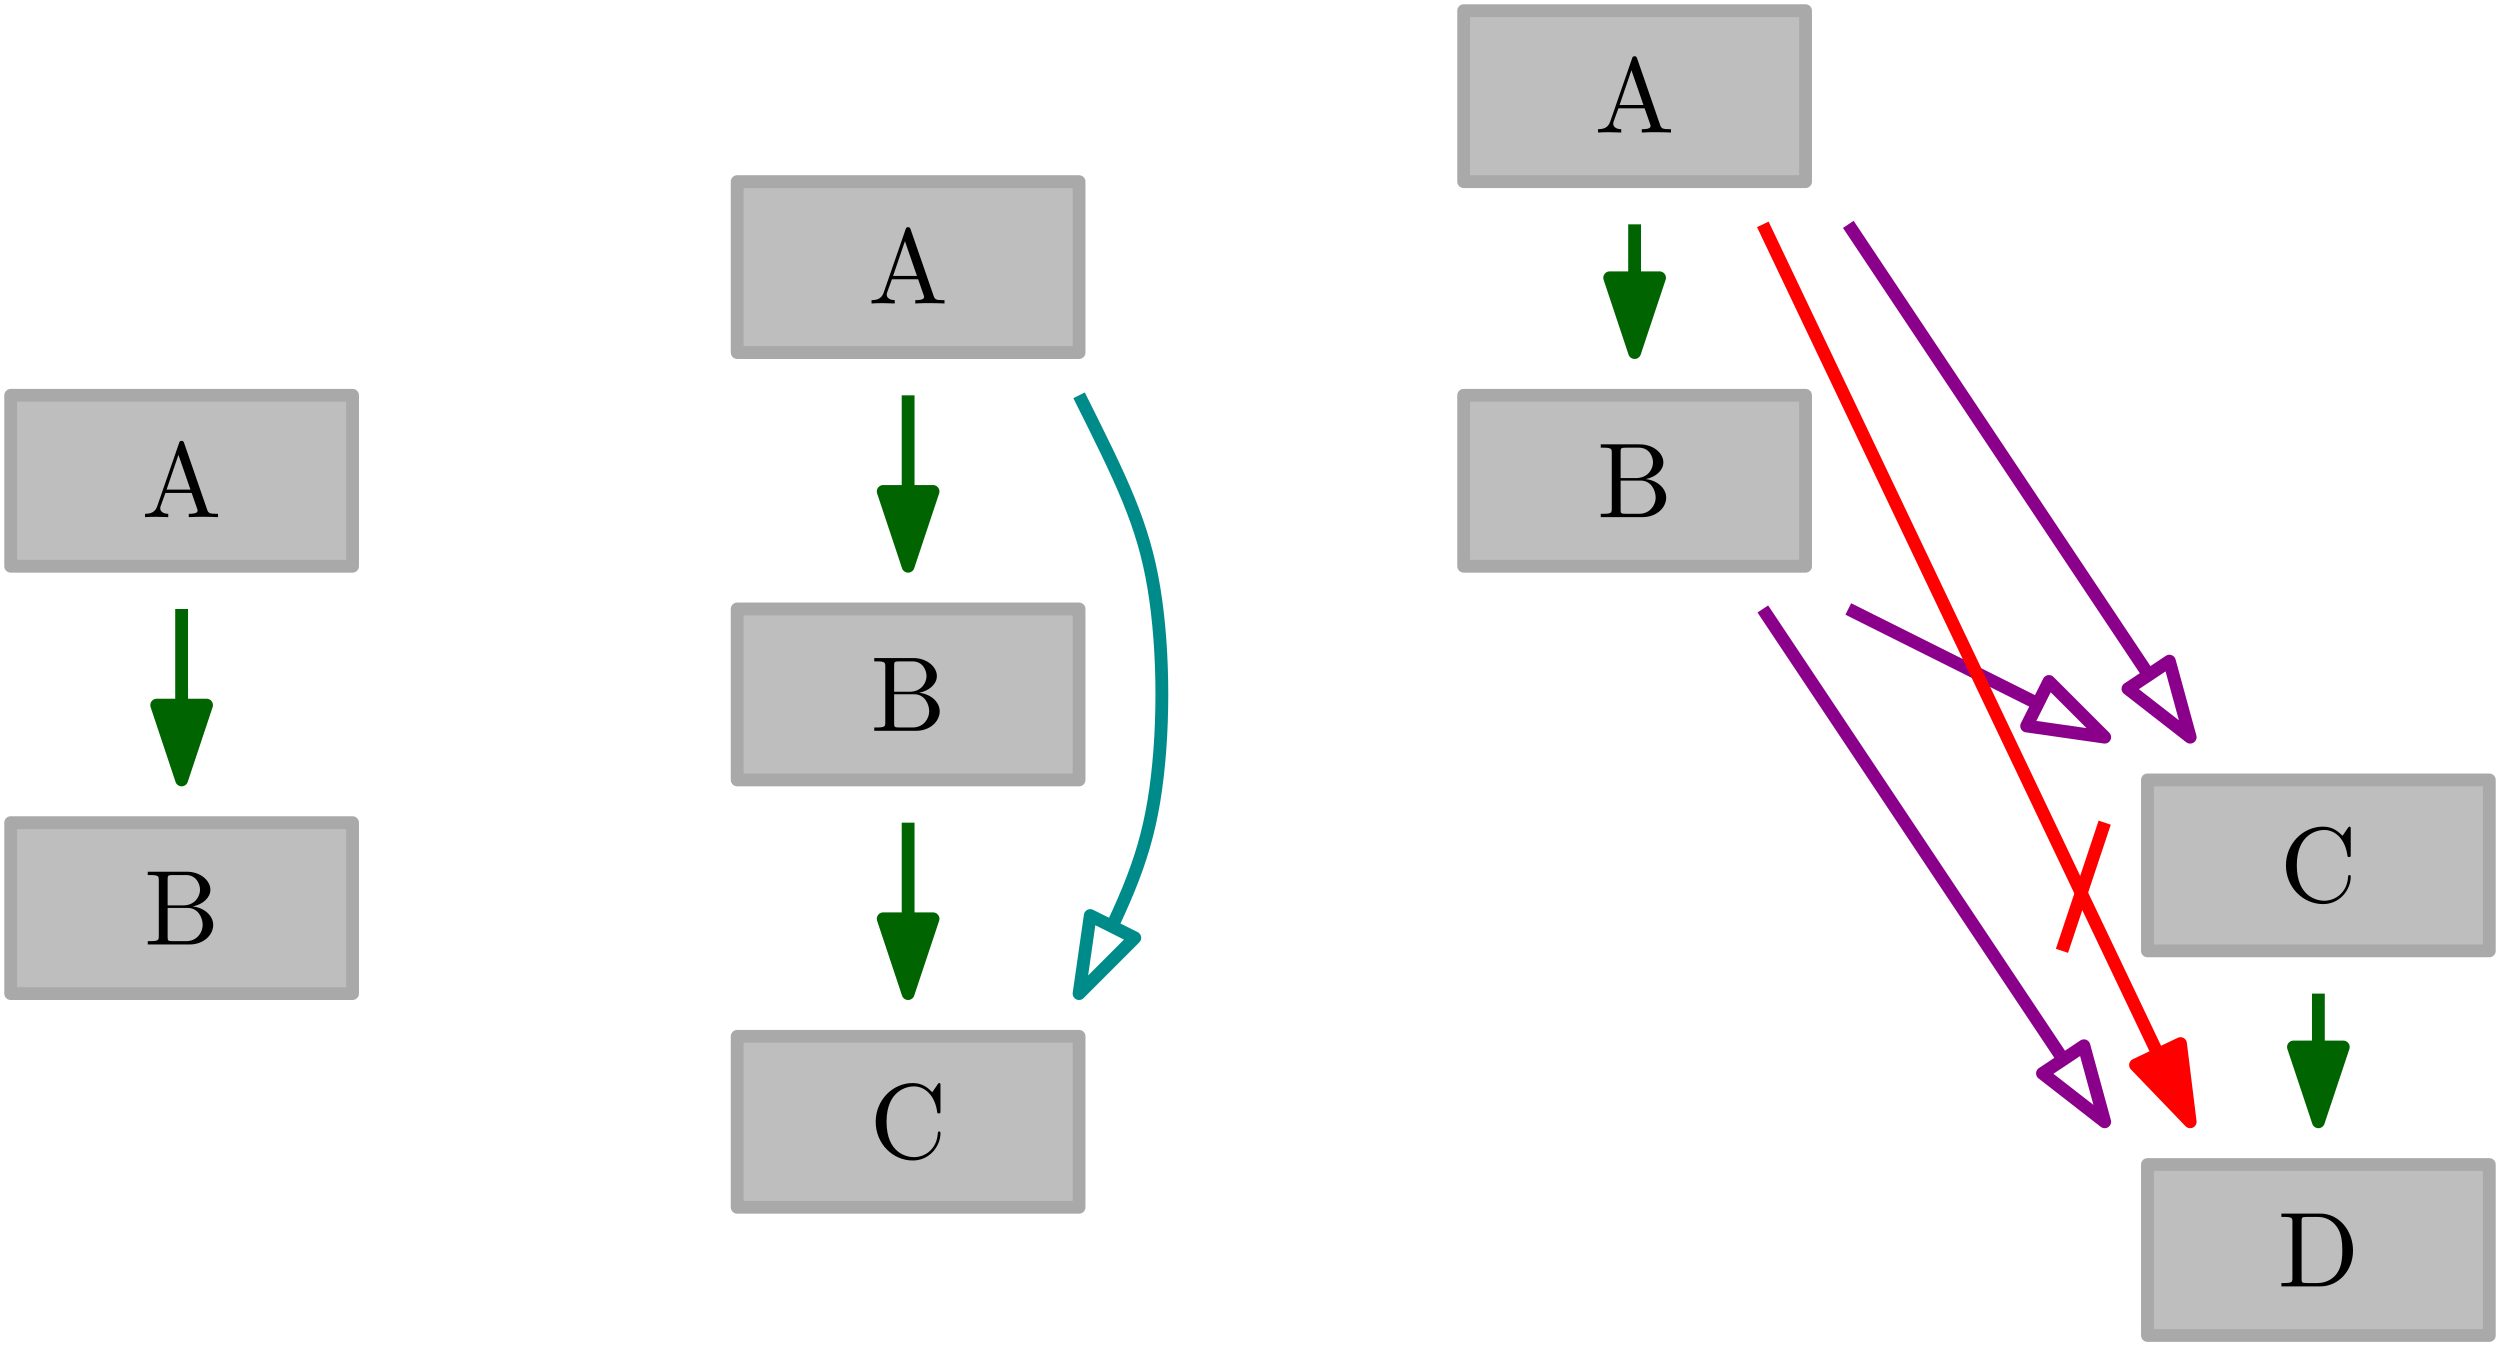
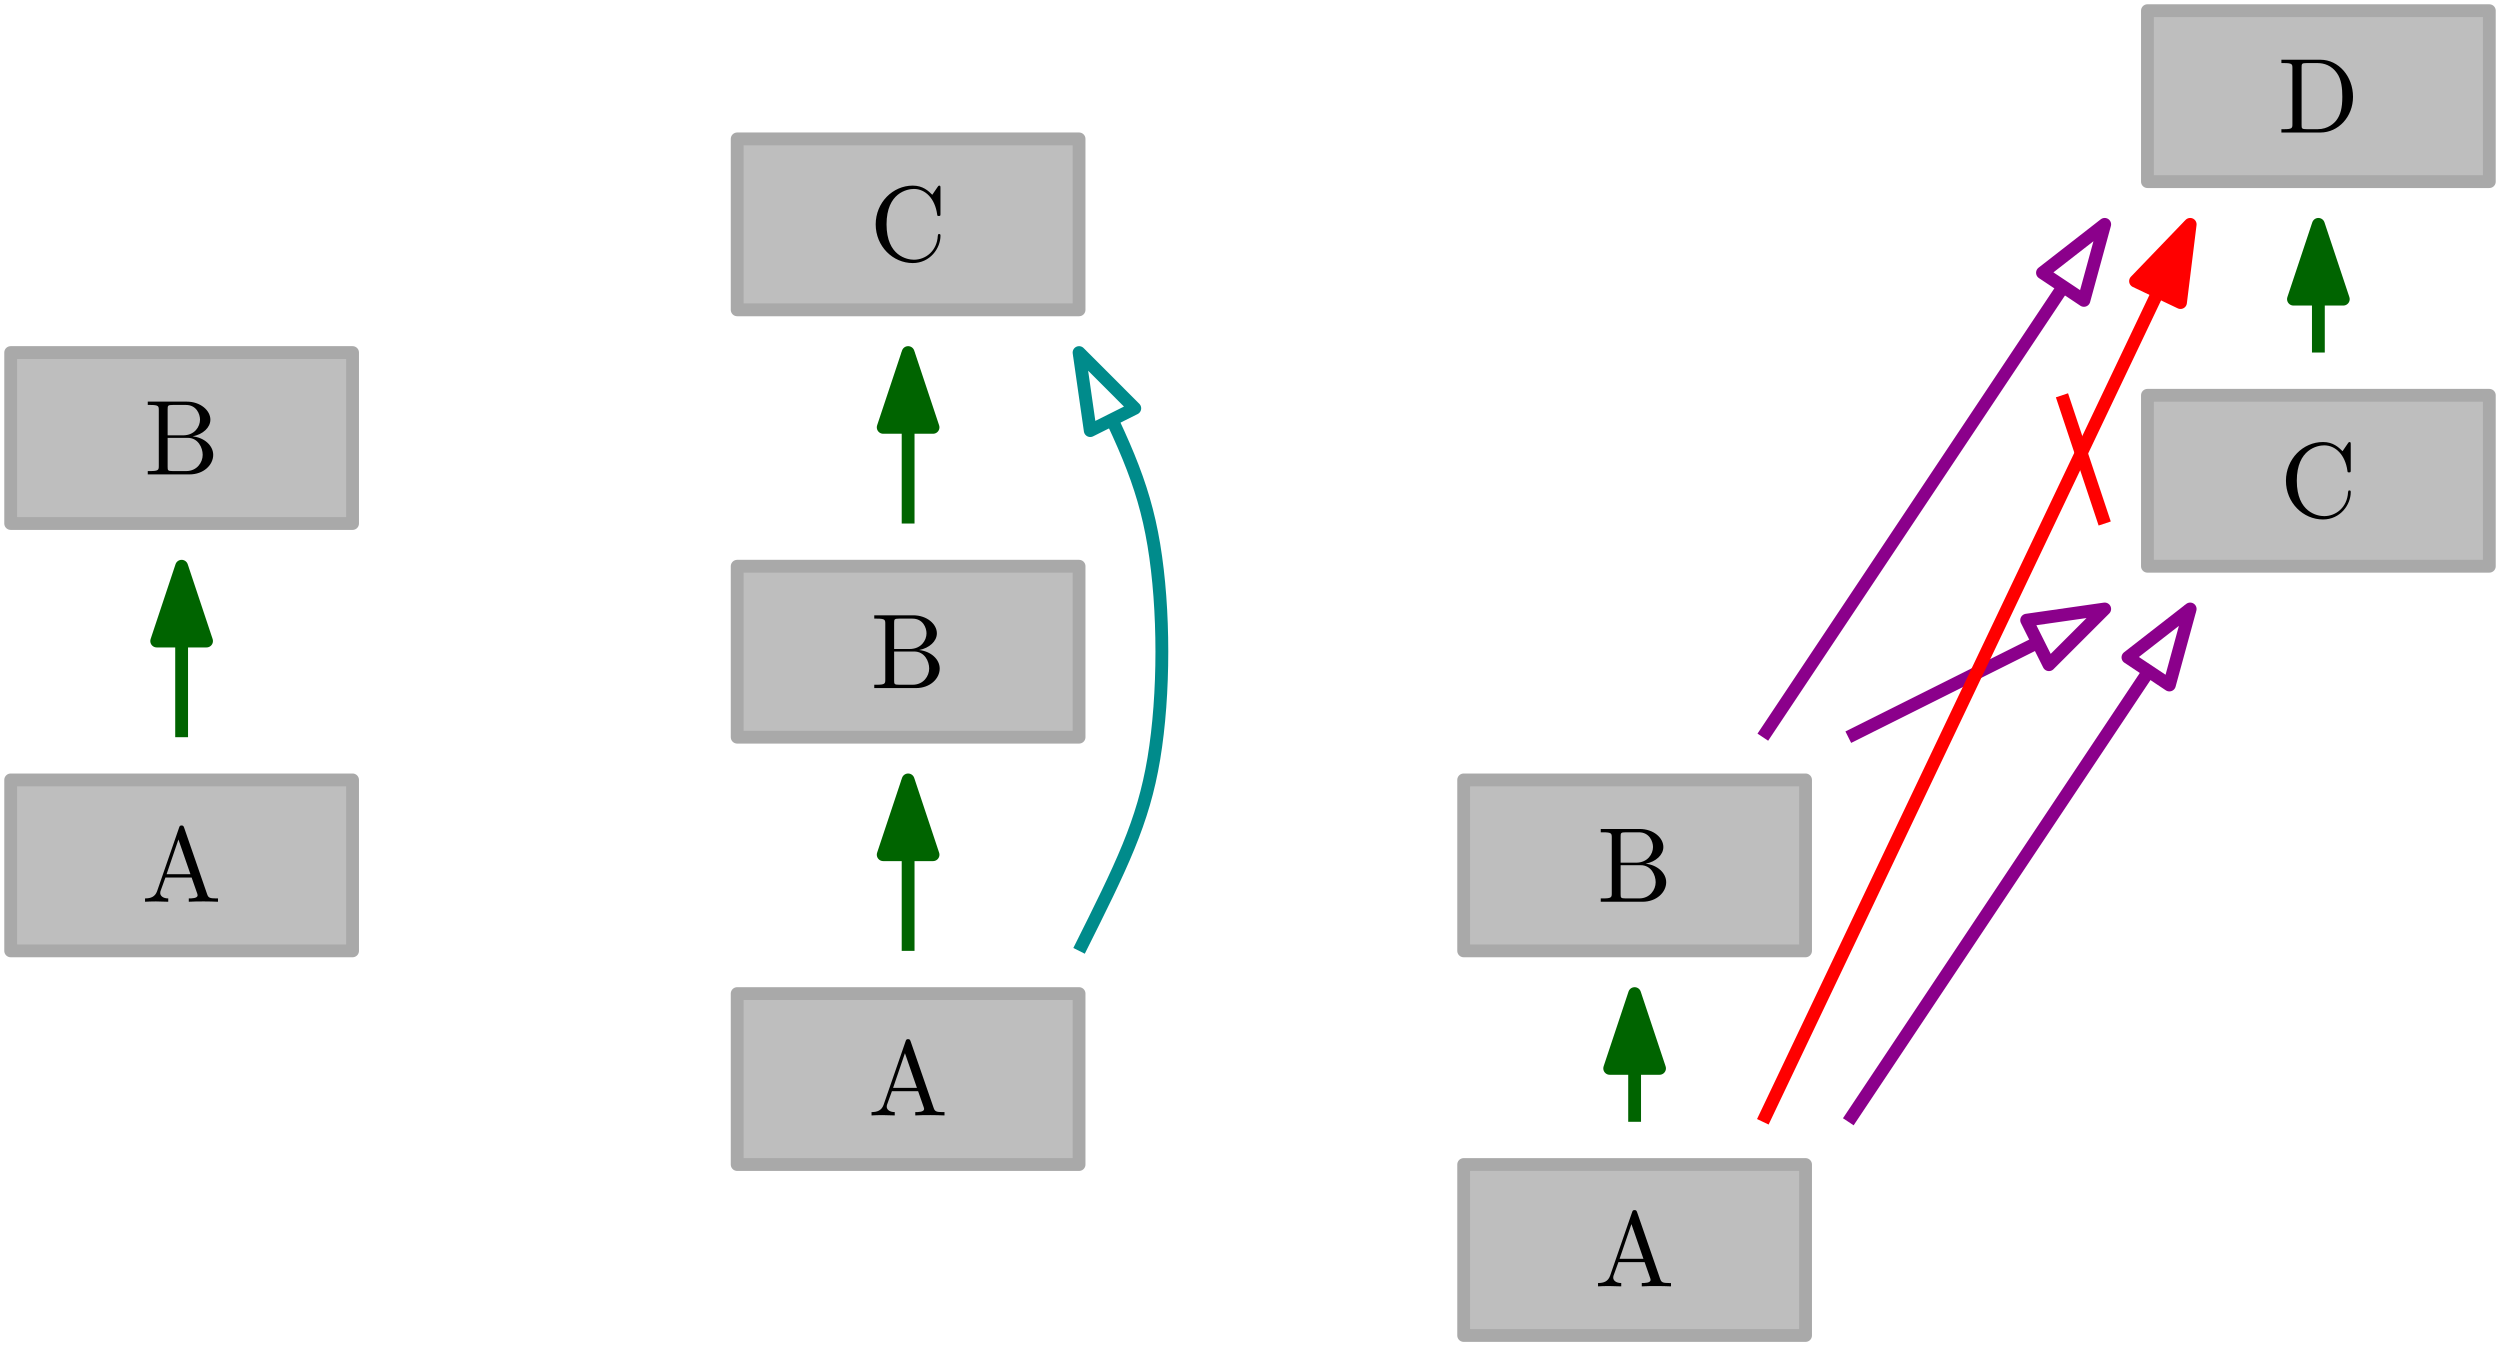
<svg xmlns="http://www.w3.org/2000/svg" xmlns:xlink="http://www.w3.org/1999/xlink" width="234" height="126" viewBox="0 0 234 126">
  <defs>
    <g>
      <g id="glyph-0-0">
        <path d="M 2.219 -3.656 L 2.219 -6.094 C 2.219 -6.438 2.234 -6.5 2.703 -6.5 L 3.938 -6.5 C 4.906 -6.5 5.25 -5.656 5.25 -5.125 C 5.25 -4.484 4.766 -3.656 3.656 -3.656 Z M 4.562 -3.562 C 5.531 -3.75 6.219 -4.391 6.219 -5.125 C 6.219 -5.984 5.297 -6.812 4 -6.812 L 0.359 -6.812 L 0.359 -6.5 L 0.594 -6.5 C 1.359 -6.5 1.391 -6.391 1.391 -6.031 L 1.391 -0.781 C 1.391 -0.422 1.359 -0.312 0.594 -0.312 L 0.359 -0.312 L 0.359 0 L 4.266 0 C 5.594 0 6.484 -0.891 6.484 -1.828 C 6.484 -2.688 5.672 -3.438 4.562 -3.562 Z M 3.953 -0.312 L 2.703 -0.312 C 2.234 -0.312 2.219 -0.375 2.219 -0.703 L 2.219 -3.422 L 4.094 -3.422 C 5.078 -3.422 5.5 -2.5 5.5 -1.828 C 5.5 -1.125 4.969 -0.312 3.953 -0.312 Z M 3.953 -0.312 " />
      </g>
      <g id="glyph-0-1">
        <path d="M 0.562 -3.406 C 0.562 -1.344 2.172 0.219 4.031 0.219 C 5.656 0.219 6.625 -1.172 6.625 -2.328 C 6.625 -2.422 6.625 -2.5 6.5 -2.5 C 6.391 -2.5 6.391 -2.438 6.375 -2.328 C 6.297 -0.906 5.234 -0.094 4.141 -0.094 C 3.531 -0.094 1.578 -0.422 1.578 -3.406 C 1.578 -6.375 3.531 -6.719 4.141 -6.719 C 5.219 -6.719 6.109 -5.812 6.312 -4.359 C 6.328 -4.219 6.328 -4.188 6.469 -4.188 C 6.625 -4.188 6.625 -4.219 6.625 -4.422 L 6.625 -6.781 C 6.625 -6.953 6.625 -7.031 6.516 -7.031 C 6.484 -7.031 6.438 -7.031 6.359 -6.906 L 5.859 -6.172 C 5.5 -6.531 4.984 -7.031 4.031 -7.031 C 2.156 -7.031 0.562 -5.438 0.562 -3.406 Z M 0.562 -3.406 " />
      </g>
      <g id="glyph-0-2">
        <path d="M 0.344 -6.812 L 0.344 -6.5 L 0.594 -6.5 C 1.359 -6.5 1.375 -6.391 1.375 -6.031 L 1.375 -0.781 C 1.375 -0.422 1.359 -0.312 0.594 -0.312 L 0.344 -0.312 L 0.344 0 L 4 0 C 5.672 0 7.047 -1.469 7.047 -3.344 C 7.047 -5.25 5.703 -6.812 4 -6.812 Z M 2.719 -0.312 C 2.25 -0.312 2.234 -0.375 2.234 -0.703 L 2.234 -6.094 C 2.234 -6.438 2.25 -6.5 2.719 -6.5 L 3.719 -6.5 C 4.344 -6.5 5.031 -6.281 5.531 -5.578 C 5.969 -4.984 6.047 -4.125 6.047 -3.344 C 6.047 -2.25 5.859 -1.641 5.5 -1.156 C 5.297 -0.891 4.734 -0.312 3.734 -0.312 Z M 2.719 -0.312 " />
      </g>
      <g id="glyph-0-3">
        <path d="M 3.969 -6.938 C 3.922 -7.062 3.891 -7.141 3.734 -7.141 C 3.578 -7.141 3.547 -7.078 3.5 -6.938 L 1.438 -0.984 C 1.25 -0.469 0.859 -0.312 0.312 -0.312 L 0.312 0 C 0.547 -0.016 0.984 -0.031 1.328 -0.031 C 1.641 -0.031 2.156 -0.016 2.484 0 L 2.484 -0.312 C 1.984 -0.312 1.734 -0.562 1.734 -0.812 C 1.734 -0.844 1.75 -0.953 1.75 -0.969 L 2.219 -2.266 L 4.672 -2.266 L 5.203 -0.75 C 5.219 -0.703 5.234 -0.641 5.234 -0.609 C 5.234 -0.312 4.672 -0.312 4.406 -0.312 L 4.406 0 C 4.766 -0.031 5.469 -0.031 5.844 -0.031 C 6.266 -0.031 6.734 -0.016 7.141 0 L 7.141 -0.312 L 6.969 -0.312 C 6.375 -0.312 6.234 -0.375 6.125 -0.703 Z M 3.438 -5.828 L 4.562 -2.578 L 2.328 -2.578 Z M 3.438 -5.828 " />
      </g>
    </g>
  </defs>
-   <path fill="none" stroke-width="1.2" stroke-linecap="butt" stroke-linejoin="round" stroke="rgb(54.5%, 0%, 54.5%)" stroke-opacity="1" stroke-miterlimit="10" d="M 264 768 L 288 756 " transform="matrix(1, 0, 0, -1, -91, 825)" />
-   <path fill-rule="evenodd" fill="rgb(100%, 100%, 100%)" fill-opacity="1" stroke-width="1.2" stroke-linecap="butt" stroke-linejoin="round" stroke="rgb(54.5%, 0%, 54.5%)" stroke-opacity="1" stroke-miterlimit="10" d="M 288 756 L 282.781 761.215 L 280.695 757.047 Z M 288 756 " transform="matrix(1, 0, 0, -1, -91, 825)" />
-   <path fill="none" stroke-width="1.2" stroke-linecap="butt" stroke-linejoin="round" stroke="rgb(0%, 39.2%, 0%)" stroke-opacity="1" stroke-miterlimit="10" d="M 176 788 L 176 772 " transform="matrix(1, 0, 0, -1, -91, 825)" />
-   <path fill-rule="evenodd" fill="rgb(0%, 39.2%, 0%)" fill-opacity="1" stroke-width="1.2" stroke-linecap="butt" stroke-linejoin="round" stroke="rgb(0%, 39.2%, 0%)" stroke-opacity="1" stroke-miterlimit="10" d="M 176 772 L 178.332 779 L 173.668 779 Z M 176 772 " transform="matrix(1, 0, 0, -1, -91, 825)" />
-   <path fill="none" stroke-width="1.2" stroke-linecap="butt" stroke-linejoin="round" stroke="rgb(0%, 39.2%, 0%)" stroke-opacity="1" stroke-miterlimit="10" d="M 176 748 L 176 732 " transform="matrix(1, 0, 0, -1, -91, 825)" />
-   <path fill-rule="evenodd" fill="rgb(0%, 39.2%, 0%)" fill-opacity="1" stroke-width="1.2" stroke-linecap="butt" stroke-linejoin="round" stroke="rgb(0%, 39.2%, 0%)" stroke-opacity="1" stroke-miterlimit="10" d="M 176 732 L 178.332 739 L 173.668 739 Z M 176 732 " transform="matrix(1, 0, 0, -1, -91, 825)" />
-   <path fill="none" stroke-width="1.2" stroke-linecap="butt" stroke-linejoin="round" stroke="rgb(0%, 54.5%, 54.5%)" stroke-opacity="1" stroke-miterlimit="10" d="M 192 788 C 196 780 198 776 199 770 C 200 764 200 756 199 750 C 198 744 196 740 192 732 " transform="matrix(1, 0, 0, -1, -91, 825)" />
-   <path fill-rule="evenodd" fill="rgb(100%, 100%, 100%)" fill-opacity="1" stroke-width="1.2" stroke-linecap="butt" stroke-linejoin="round" stroke="rgb(0%, 54.5%, 54.5%)" stroke-opacity="1" stroke-miterlimit="10" d="M 192 732 L 197.215 737.219 L 193.047 739.305 Z M 192 732 " transform="matrix(1, 0, 0, -1, -91, 825)" />
-   <path fill="none" stroke-width="1.2" stroke-linecap="butt" stroke-linejoin="round" stroke="rgb(0%, 39.2%, 0%)" stroke-opacity="1" stroke-miterlimit="10" d="M 108 768 L 108 752 " transform="matrix(1, 0, 0, -1, -91, 825)" />
-   <path fill-rule="evenodd" fill="rgb(0%, 39.2%, 0%)" fill-opacity="1" stroke-width="1.2" stroke-linecap="butt" stroke-linejoin="round" stroke="rgb(0%, 39.2%, 0%)" stroke-opacity="1" stroke-miterlimit="10" d="M 108 752 L 110.332 759 L 105.668 759 Z M 108 752 " transform="matrix(1, 0, 0, -1, -91, 825)" />
-   <path fill="none" stroke-width="1.2" stroke-linecap="butt" stroke-linejoin="round" stroke="rgb(0%, 39.2%, 0%)" stroke-opacity="1" stroke-miterlimit="10" d="M 244 804 L 244 792 " transform="matrix(1, 0, 0, -1, -91, 825)" />
-   <path fill-rule="evenodd" fill="rgb(0%, 39.2%, 0%)" fill-opacity="1" stroke-width="1.2" stroke-linecap="butt" stroke-linejoin="round" stroke="rgb(0%, 39.2%, 0%)" stroke-opacity="1" stroke-miterlimit="10" d="M 244 792 L 246.332 799 L 241.668 799 Z M 244 792 " transform="matrix(1, 0, 0, -1, -91, 825)" />
-   <path fill="none" stroke-width="1.2" stroke-linecap="butt" stroke-linejoin="round" stroke="rgb(0%, 39.2%, 0%)" stroke-opacity="1" stroke-miterlimit="10" d="M 308 732 L 308 720 " transform="matrix(1, 0, 0, -1, -91, 825)" />
-   <path fill-rule="evenodd" fill="rgb(0%, 39.2%, 0%)" fill-opacity="1" stroke-width="1.2" stroke-linecap="butt" stroke-linejoin="round" stroke="rgb(0%, 39.2%, 0%)" stroke-opacity="1" stroke-miterlimit="10" d="M 308 720 L 310.332 727 L 305.668 727 Z M 308 720 " transform="matrix(1, 0, 0, -1, -91, 825)" />
-   <path fill="none" stroke-width="1.2" stroke-linecap="butt" stroke-linejoin="round" stroke="rgb(100%, 0%, 0%)" stroke-opacity="1" stroke-miterlimit="10" d="M 256 804 L 296 720 " transform="matrix(1, 0, 0, -1, -91, 825)" />
-   <path fill-rule="evenodd" fill="rgb(100%, 0%, 0%)" fill-opacity="1" stroke-width="1.2" stroke-linecap="butt" stroke-linejoin="round" stroke="rgb(100%, 0%, 0%)" stroke-opacity="1" stroke-miterlimit="10" d="M 296 720 L 295.094 727.32 L 290.887 725.316 Z M 296 720 " transform="matrix(1, 0, 0, -1, -91, 825)" />
-   <path fill="none" stroke-width="1.2" stroke-linecap="butt" stroke-linejoin="round" stroke="rgb(100%, 0%, 0%)" stroke-opacity="1" stroke-miterlimit="10" d="M 288 748 L 284 736 " transform="matrix(1, 0, 0, -1, -91, 825)" />
-   <path fill="none" stroke-width="1.2" stroke-linecap="butt" stroke-linejoin="round" stroke="rgb(54.5%, 0%, 54.5%)" stroke-opacity="1" stroke-miterlimit="10" d="M 264 804 L 296 756 " transform="matrix(1, 0, 0, -1, -91, 825)" />
-   <path fill-rule="evenodd" fill="rgb(100%, 100%, 100%)" fill-opacity="1" stroke-width="1.2" stroke-linecap="butt" stroke-linejoin="round" stroke="rgb(54.5%, 0%, 54.5%)" stroke-opacity="1" stroke-miterlimit="10" d="M 296 756 L 294.055 763.117 L 290.176 760.531 Z M 296 756 " transform="matrix(1, 0, 0, -1, -91, 825)" />
-   <path fill-rule="evenodd" fill="rgb(74.5%, 74.5%, 74.5%)" fill-opacity="1" stroke-width="1.2" stroke-linecap="butt" stroke-linejoin="round" stroke="rgb(66.3%, 66.3%, 66.3%)" stroke-opacity="1" stroke-miterlimit="10" d="M 228 788 L 228 772 L 260 772 L 260 788 Z M 228 788 " transform="matrix(1, 0, 0, -1, -91, 825)" />
+   <path fill="none" stroke-width="1.2" stroke-linecap="butt" stroke-linejoin="round" stroke="rgb(54.5%, 0%, 54.5%)" stroke-opacity="1" stroke-miterlimit="10" d="M 264 756 L 288 768 " transform="matrix(1, 0, 0, -1, -91, 825)" />
+   <path fill-rule="evenodd" fill="rgb(100%, 100%, 100%)" fill-opacity="1" stroke-width="1.2" stroke-linecap="butt" stroke-linejoin="round" stroke="rgb(54.5%, 0%, 54.5%)" stroke-opacity="1" stroke-miterlimit="10" d="M 288 768 L 280.695 766.953 L 282.781 762.785 Z M 288 768 " transform="matrix(1, 0, 0, -1, -91, 825)" />
+   <path fill="none" stroke-width="1.2" stroke-linecap="butt" stroke-linejoin="round" stroke="rgb(0%, 39.2%, 0%)" stroke-opacity="1" stroke-miterlimit="10" d="M 176 736 L 176 752 " transform="matrix(1, 0, 0, -1, -91, 825)" />
+   <path fill-rule="evenodd" fill="rgb(0%, 39.2%, 0%)" fill-opacity="1" stroke-width="1.2" stroke-linecap="butt" stroke-linejoin="round" stroke="rgb(0%, 39.2%, 0%)" stroke-opacity="1" stroke-miterlimit="10" d="M 176 752 L 173.668 745 L 178.332 745 Z M 176 752 " transform="matrix(1, 0, 0, -1, -91, 825)" />
+   <path fill="none" stroke-width="1.2" stroke-linecap="butt" stroke-linejoin="round" stroke="rgb(0%, 39.2%, 0%)" stroke-opacity="1" stroke-miterlimit="10" d="M 176 776 L 176 792 " transform="matrix(1, 0, 0, -1, -91, 825)" />
+   <path fill-rule="evenodd" fill="rgb(0%, 39.2%, 0%)" fill-opacity="1" stroke-width="1.2" stroke-linecap="butt" stroke-linejoin="round" stroke="rgb(0%, 39.2%, 0%)" stroke-opacity="1" stroke-miterlimit="10" d="M 176 792 L 173.668 785 L 178.332 785 Z M 176 792 " transform="matrix(1, 0, 0, -1, -91, 825)" />
+   <path fill="none" stroke-width="1.2" stroke-linecap="butt" stroke-linejoin="round" stroke="rgb(0%, 54.5%, 54.5%)" stroke-opacity="1" stroke-miterlimit="10" d="M 192 736 C 196 744 198 748 199 754 C 200 760 200 768 199 774 C 198 780 196 784 192 792 " transform="matrix(1, 0, 0, -1, -91, 825)" />
+   <path fill-rule="evenodd" fill="rgb(100%, 100%, 100%)" fill-opacity="1" stroke-width="1.2" stroke-linecap="butt" stroke-linejoin="round" stroke="rgb(0%, 54.5%, 54.5%)" stroke-opacity="1" stroke-miterlimit="10" d="M 192 792 L 193.047 784.695 L 197.215 786.781 Z M 192 792 " transform="matrix(1, 0, 0, -1, -91, 825)" />
+   <path fill="none" stroke-width="1.2" stroke-linecap="butt" stroke-linejoin="round" stroke="rgb(0%, 39.2%, 0%)" stroke-opacity="1" stroke-miterlimit="10" d="M 108 756 L 108 772 " transform="matrix(1, 0, 0, -1, -91, 825)" />
+   <path fill-rule="evenodd" fill="rgb(0%, 39.2%, 0%)" fill-opacity="1" stroke-width="1.2" stroke-linecap="butt" stroke-linejoin="round" stroke="rgb(0%, 39.2%, 0%)" stroke-opacity="1" stroke-miterlimit="10" d="M 108 772 L 105.668 765 L 110.332 765 Z M 108 772 " transform="matrix(1, 0, 0, -1, -91, 825)" />
+   <path fill="none" stroke-width="1.2" stroke-linecap="butt" stroke-linejoin="round" stroke="rgb(0%, 39.2%, 0%)" stroke-opacity="1" stroke-miterlimit="10" d="M 244 720 L 244 732 " transform="matrix(1, 0, 0, -1, -91, 825)" />
+   <path fill-rule="evenodd" fill="rgb(0%, 39.2%, 0%)" fill-opacity="1" stroke-width="1.2" stroke-linecap="butt" stroke-linejoin="round" stroke="rgb(0%, 39.2%, 0%)" stroke-opacity="1" stroke-miterlimit="10" d="M 244 732 L 241.668 725 L 246.332 725 Z M 244 732 " transform="matrix(1, 0, 0, -1, -91, 825)" />
+   <path fill="none" stroke-width="1.2" stroke-linecap="butt" stroke-linejoin="round" stroke="rgb(0%, 39.2%, 0%)" stroke-opacity="1" stroke-miterlimit="10" d="M 308 792 L 308 804 " transform="matrix(1, 0, 0, -1, -91, 825)" />
+   <path fill-rule="evenodd" fill="rgb(0%, 39.2%, 0%)" fill-opacity="1" stroke-width="1.2" stroke-linecap="butt" stroke-linejoin="round" stroke="rgb(0%, 39.2%, 0%)" stroke-opacity="1" stroke-miterlimit="10" d="M 308 804 L 305.668 797 L 310.332 797 Z M 308 804 " transform="matrix(1, 0, 0, -1, -91, 825)" />
+   <path fill="none" stroke-width="1.2" stroke-linecap="butt" stroke-linejoin="round" stroke="rgb(100%, 0%, 0%)" stroke-opacity="1" stroke-miterlimit="10" d="M 256 720 L 296 804 " transform="matrix(1, 0, 0, -1, -91, 825)" />
+   <path fill-rule="evenodd" fill="rgb(100%, 0%, 0%)" fill-opacity="1" stroke-width="1.2" stroke-linecap="butt" stroke-linejoin="round" stroke="rgb(100%, 0%, 0%)" stroke-opacity="1" stroke-miterlimit="10" d="M 296 804 L 290.887 798.684 L 295.094 796.68 Z M 296 804 " transform="matrix(1, 0, 0, -1, -91, 825)" />
+   <path fill="none" stroke-width="1.2" stroke-linecap="butt" stroke-linejoin="round" stroke="rgb(100%, 0%, 0%)" stroke-opacity="1" stroke-miterlimit="10" d="M 288 776 L 284 788 " transform="matrix(1, 0, 0, -1, -91, 825)" />
+   <path fill="none" stroke-width="1.2" stroke-linecap="butt" stroke-linejoin="round" stroke="rgb(54.5%, 0%, 54.5%)" stroke-opacity="1" stroke-miterlimit="10" d="M 264 720 L 296 768 " transform="matrix(1, 0, 0, -1, -91, 825)" />
+   <path fill-rule="evenodd" fill="rgb(100%, 100%, 100%)" fill-opacity="1" stroke-width="1.2" stroke-linecap="butt" stroke-linejoin="round" stroke="rgb(54.5%, 0%, 54.5%)" stroke-opacity="1" stroke-miterlimit="10" d="M 296 768 L 290.176 763.469 L 294.055 760.883 Z M 296 768 " transform="matrix(1, 0, 0, -1, -91, 825)" />
+   <path fill-rule="evenodd" fill="rgb(74.5%, 74.5%, 74.5%)" fill-opacity="1" stroke-width="1.2" stroke-linecap="butt" stroke-linejoin="round" stroke="rgb(66.3%, 66.3%, 66.3%)" stroke-opacity="1" stroke-miterlimit="10" d="M 228 736 L 228 752 L 260 752 L 260 736 Z M 228 736 " transform="matrix(1, 0, 0, -1, -91, 825)" />
  <g fill="rgb(0%, 0%, 0%)" fill-opacity="1">
-     <use xlink:href="#glyph-0-0" x="149.471" y="48.404" />
+     <use xlink:href="#glyph-0-0" x="149.471" y="84.404" />
  </g>
-   <path fill-rule="evenodd" fill="rgb(74.5%, 74.5%, 74.5%)" fill-opacity="1" stroke-width="1.2" stroke-linecap="butt" stroke-linejoin="round" stroke="rgb(66.3%, 66.3%, 66.3%)" stroke-opacity="1" stroke-miterlimit="10" d="M 292 752 L 292 736 L 324 736 L 324 752 Z M 292 752 " transform="matrix(1, 0, 0, -1, -91, 825)" />
+   <path fill-rule="evenodd" fill="rgb(74.5%, 74.5%, 74.5%)" fill-opacity="1" stroke-width="1.2" stroke-linecap="butt" stroke-linejoin="round" stroke="rgb(66.3%, 66.3%, 66.3%)" stroke-opacity="1" stroke-miterlimit="10" d="M 292 772 L 292 788 L 324 788 L 324 772 Z M 292 772 " transform="matrix(1, 0, 0, -1, -91, 825)" />
  <g fill="rgb(0%, 0%, 0%)" fill-opacity="1">
-     <use xlink:href="#glyph-0-1" x="213.403" y="84.404" />
+     <use xlink:href="#glyph-0-1" x="213.403" y="48.404" />
  </g>
-   <path fill-rule="evenodd" fill="rgb(74.5%, 74.5%, 74.5%)" fill-opacity="1" stroke-width="1.2" stroke-linecap="butt" stroke-linejoin="round" stroke="rgb(66.3%, 66.3%, 66.3%)" stroke-opacity="1" stroke-miterlimit="10" d="M 292 716 L 292 700 L 324 700 L 324 716 Z M 292 716 " transform="matrix(1, 0, 0, -1, -91, 825)" />
+   <path fill-rule="evenodd" fill="rgb(74.5%, 74.5%, 74.5%)" fill-opacity="1" stroke-width="1.2" stroke-linecap="butt" stroke-linejoin="round" stroke="rgb(66.3%, 66.3%, 66.3%)" stroke-opacity="1" stroke-miterlimit="10" d="M 292 808 L 292 824 L 324 824 L 324 808 Z M 292 808 " transform="matrix(1, 0, 0, -1, -91, 825)" />
  <g fill="rgb(0%, 0%, 0%)" fill-opacity="1">
-     <use xlink:href="#glyph-0-2" x="213.195" y="120.404" />
+     <use xlink:href="#glyph-0-2" x="213.195" y="12.404" />
  </g>
-   <path fill-rule="evenodd" fill="rgb(74.5%, 74.5%, 74.5%)" fill-opacity="1" stroke-width="1.2" stroke-linecap="butt" stroke-linejoin="round" stroke="rgb(66.3%, 66.3%, 66.3%)" stroke-opacity="1" stroke-miterlimit="10" d="M 228 824 L 228 808 L 260 808 L 260 824 Z M 228 824 " transform="matrix(1, 0, 0, -1, -91, 825)" />
+   <path fill-rule="evenodd" fill="rgb(74.5%, 74.5%, 74.5%)" fill-opacity="1" stroke-width="1.2" stroke-linecap="butt" stroke-linejoin="round" stroke="rgb(66.3%, 66.3%, 66.3%)" stroke-opacity="1" stroke-miterlimit="10" d="M 228 700 L 228 716 L 260 716 L 260 700 Z M 228 700 " transform="matrix(1, 0, 0, -1, -91, 825)" />
  <g fill="rgb(0%, 0%, 0%)" fill-opacity="1">
-     <use xlink:href="#glyph-0-3" x="149.264" y="12.404" />
+     <use xlink:href="#glyph-0-3" x="149.264" y="120.404" />
  </g>
-   <path fill-rule="evenodd" fill="rgb(74.5%, 74.5%, 74.5%)" fill-opacity="1" stroke-width="1.2" stroke-linecap="butt" stroke-linejoin="round" stroke="rgb(66.3%, 66.3%, 66.3%)" stroke-opacity="1" stroke-miterlimit="10" d="M 160 808 L 160 792 L 192 792 L 192 808 Z M 160 808 " transform="matrix(1, 0, 0, -1, -91, 825)" />
+   <path fill-rule="evenodd" fill="rgb(74.5%, 74.5%, 74.5%)" fill-opacity="1" stroke-width="1.2" stroke-linecap="butt" stroke-linejoin="round" stroke="rgb(66.3%, 66.3%, 66.3%)" stroke-opacity="1" stroke-miterlimit="10" d="M 160 716 L 160 732 L 192 732 L 192 716 Z M 160 716 " transform="matrix(1, 0, 0, -1, -91, 825)" />
  <g fill="rgb(0%, 0%, 0%)" fill-opacity="1">
-     <use xlink:href="#glyph-0-3" x="81.264" y="28.404" />
+     <use xlink:href="#glyph-0-3" x="81.264" y="104.404" />
  </g>
-   <path fill-rule="evenodd" fill="rgb(74.5%, 74.5%, 74.5%)" fill-opacity="1" stroke-width="1.2" stroke-linecap="butt" stroke-linejoin="round" stroke="rgb(66.3%, 66.3%, 66.3%)" stroke-opacity="1" stroke-miterlimit="10" d="M 160 768 L 160 752 L 192 752 L 192 768 Z M 160 768 " transform="matrix(1, 0, 0, -1, -91, 825)" />
+   <path fill-rule="evenodd" fill="rgb(74.5%, 74.5%, 74.5%)" fill-opacity="1" stroke-width="1.2" stroke-linecap="butt" stroke-linejoin="round" stroke="rgb(66.3%, 66.3%, 66.3%)" stroke-opacity="1" stroke-miterlimit="10" d="M 160 756 L 160 772 L 192 772 L 192 756 Z M 160 756 " transform="matrix(1, 0, 0, -1, -91, 825)" />
  <g fill="rgb(0%, 0%, 0%)" fill-opacity="1">
-     <use xlink:href="#glyph-0-0" x="81.472" y="68.404" />
+     <use xlink:href="#glyph-0-0" x="81.472" y="64.404" />
  </g>
-   <path fill-rule="evenodd" fill="rgb(74.5%, 74.5%, 74.5%)" fill-opacity="1" stroke-width="1.2" stroke-linecap="butt" stroke-linejoin="round" stroke="rgb(66.3%, 66.3%, 66.3%)" stroke-opacity="1" stroke-miterlimit="10" d="M 160 728 L 160 712 L 192 712 L 192 728 Z M 160 728 " transform="matrix(1, 0, 0, -1, -91, 825)" />
+   <path fill-rule="evenodd" fill="rgb(74.5%, 74.5%, 74.5%)" fill-opacity="1" stroke-width="1.2" stroke-linecap="butt" stroke-linejoin="round" stroke="rgb(66.3%, 66.3%, 66.3%)" stroke-opacity="1" stroke-miterlimit="10" d="M 160 796 L 160 812 L 192 812 L 192 796 Z M 160 796 " transform="matrix(1, 0, 0, -1, -91, 825)" />
  <g fill="rgb(0%, 0%, 0%)" fill-opacity="1">
-     <use xlink:href="#glyph-0-1" x="81.403" y="108.404" />
+     <use xlink:href="#glyph-0-1" x="81.403" y="24.404" />
  </g>
-   <path fill-rule="evenodd" fill="rgb(74.5%, 74.5%, 74.5%)" fill-opacity="1" stroke-width="1.2" stroke-linecap="butt" stroke-linejoin="round" stroke="rgb(66.3%, 66.3%, 66.3%)" stroke-opacity="1" stroke-miterlimit="10" d="M 92 788 L 92 772 L 124 772 L 124 788 Z M 92 788 " transform="matrix(1, 0, 0, -1, -91, 825)" />
+   <path fill-rule="evenodd" fill="rgb(74.5%, 74.5%, 74.5%)" fill-opacity="1" stroke-width="1.2" stroke-linecap="butt" stroke-linejoin="round" stroke="rgb(66.3%, 66.3%, 66.3%)" stroke-opacity="1" stroke-miterlimit="10" d="M 92 736 L 92 752 L 124 752 L 124 736 Z M 92 736 " transform="matrix(1, 0, 0, -1, -91, 825)" />
  <g fill="rgb(0%, 0%, 0%)" fill-opacity="1">
-     <use xlink:href="#glyph-0-3" x="13.264" y="48.404" />
+     <use xlink:href="#glyph-0-3" x="13.264" y="84.404" />
  </g>
-   <path fill-rule="evenodd" fill="rgb(74.5%, 74.5%, 74.5%)" fill-opacity="1" stroke-width="1.2" stroke-linecap="butt" stroke-linejoin="round" stroke="rgb(66.3%, 66.3%, 66.3%)" stroke-opacity="1" stroke-miterlimit="10" d="M 92 748 L 92 732 L 124 732 L 124 748 Z M 92 748 " transform="matrix(1, 0, 0, -1, -91, 825)" />
+   <path fill-rule="evenodd" fill="rgb(74.5%, 74.5%, 74.5%)" fill-opacity="1" stroke-width="1.2" stroke-linecap="butt" stroke-linejoin="round" stroke="rgb(66.3%, 66.3%, 66.3%)" stroke-opacity="1" stroke-miterlimit="10" d="M 92 776 L 92 792 L 124 792 L 124 776 Z M 92 776 " transform="matrix(1, 0, 0, -1, -91, 825)" />
  <g fill="rgb(0%, 0%, 0%)" fill-opacity="1">
-     <use xlink:href="#glyph-0-0" x="13.472" y="88.404" />
+     <use xlink:href="#glyph-0-0" x="13.472" y="44.404" />
  </g>
-   <path fill="none" stroke-width="1.2" stroke-linecap="butt" stroke-linejoin="round" stroke="rgb(54.5%, 0%, 54.5%)" stroke-opacity="1" stroke-miterlimit="10" d="M 256 768 L 288 720 " transform="matrix(1, 0, 0, -1, -91, 825)" />
-   <path fill-rule="evenodd" fill="rgb(100%, 100%, 100%)" fill-opacity="1" stroke-width="1.2" stroke-linecap="butt" stroke-linejoin="round" stroke="rgb(54.5%, 0%, 54.5%)" stroke-opacity="1" stroke-miterlimit="10" d="M 288 720 L 286.055 727.117 L 282.176 724.531 Z M 288 720 " transform="matrix(1, 0, 0, -1, -91, 825)" />
+   <path fill="none" stroke-width="1.2" stroke-linecap="butt" stroke-linejoin="round" stroke="rgb(54.5%, 0%, 54.5%)" stroke-opacity="1" stroke-miterlimit="10" d="M 256 756 L 288 804 " transform="matrix(1, 0, 0, -1, -91, 825)" />
+   <path fill-rule="evenodd" fill="rgb(100%, 100%, 100%)" fill-opacity="1" stroke-width="1.2" stroke-linecap="butt" stroke-linejoin="round" stroke="rgb(54.5%, 0%, 54.5%)" stroke-opacity="1" stroke-miterlimit="10" d="M 288 804 L 282.176 799.469 L 286.055 796.883 Z M 288 804 " transform="matrix(1, 0, 0, -1, -91, 825)" />
</svg>
